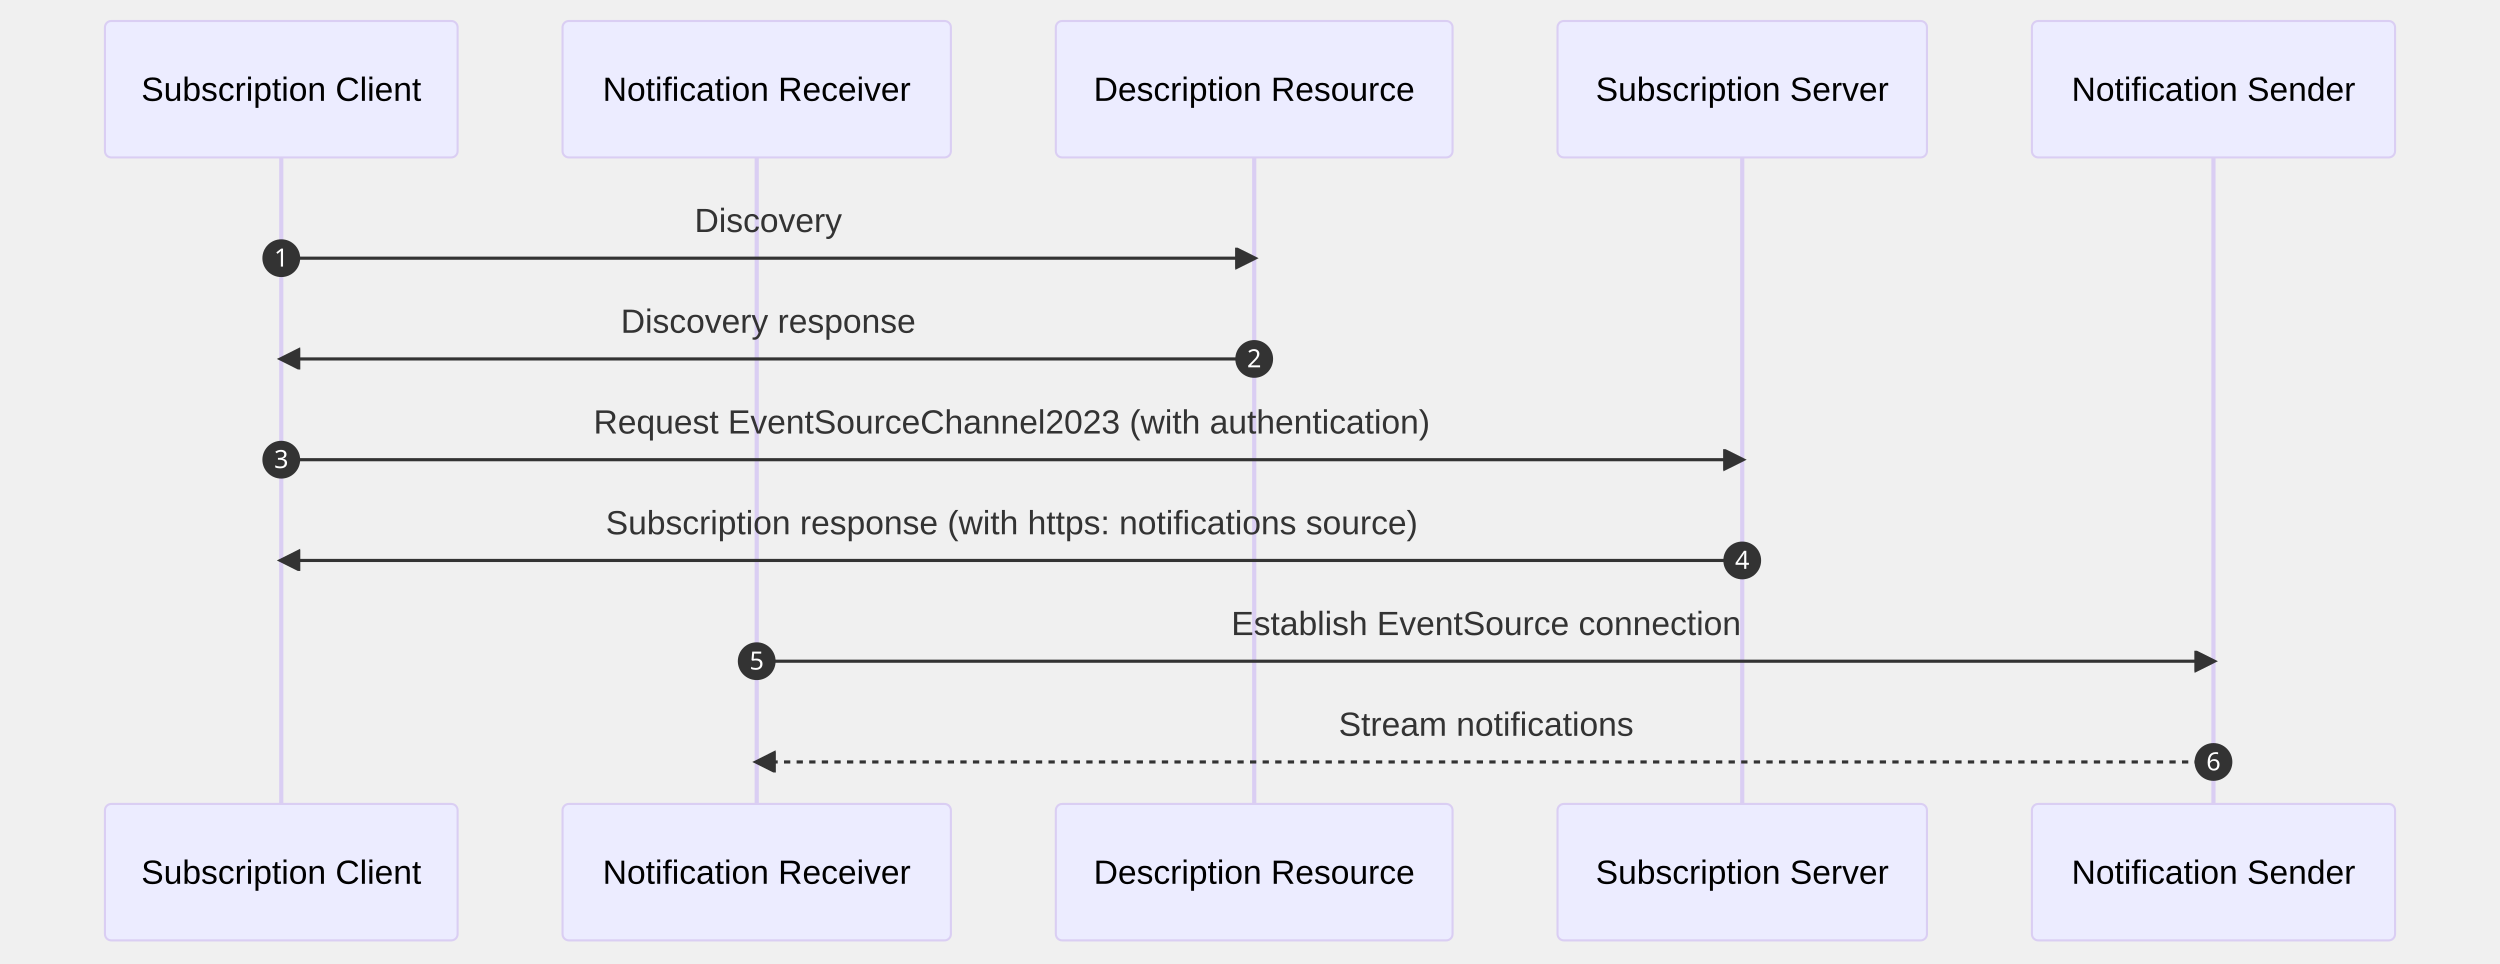
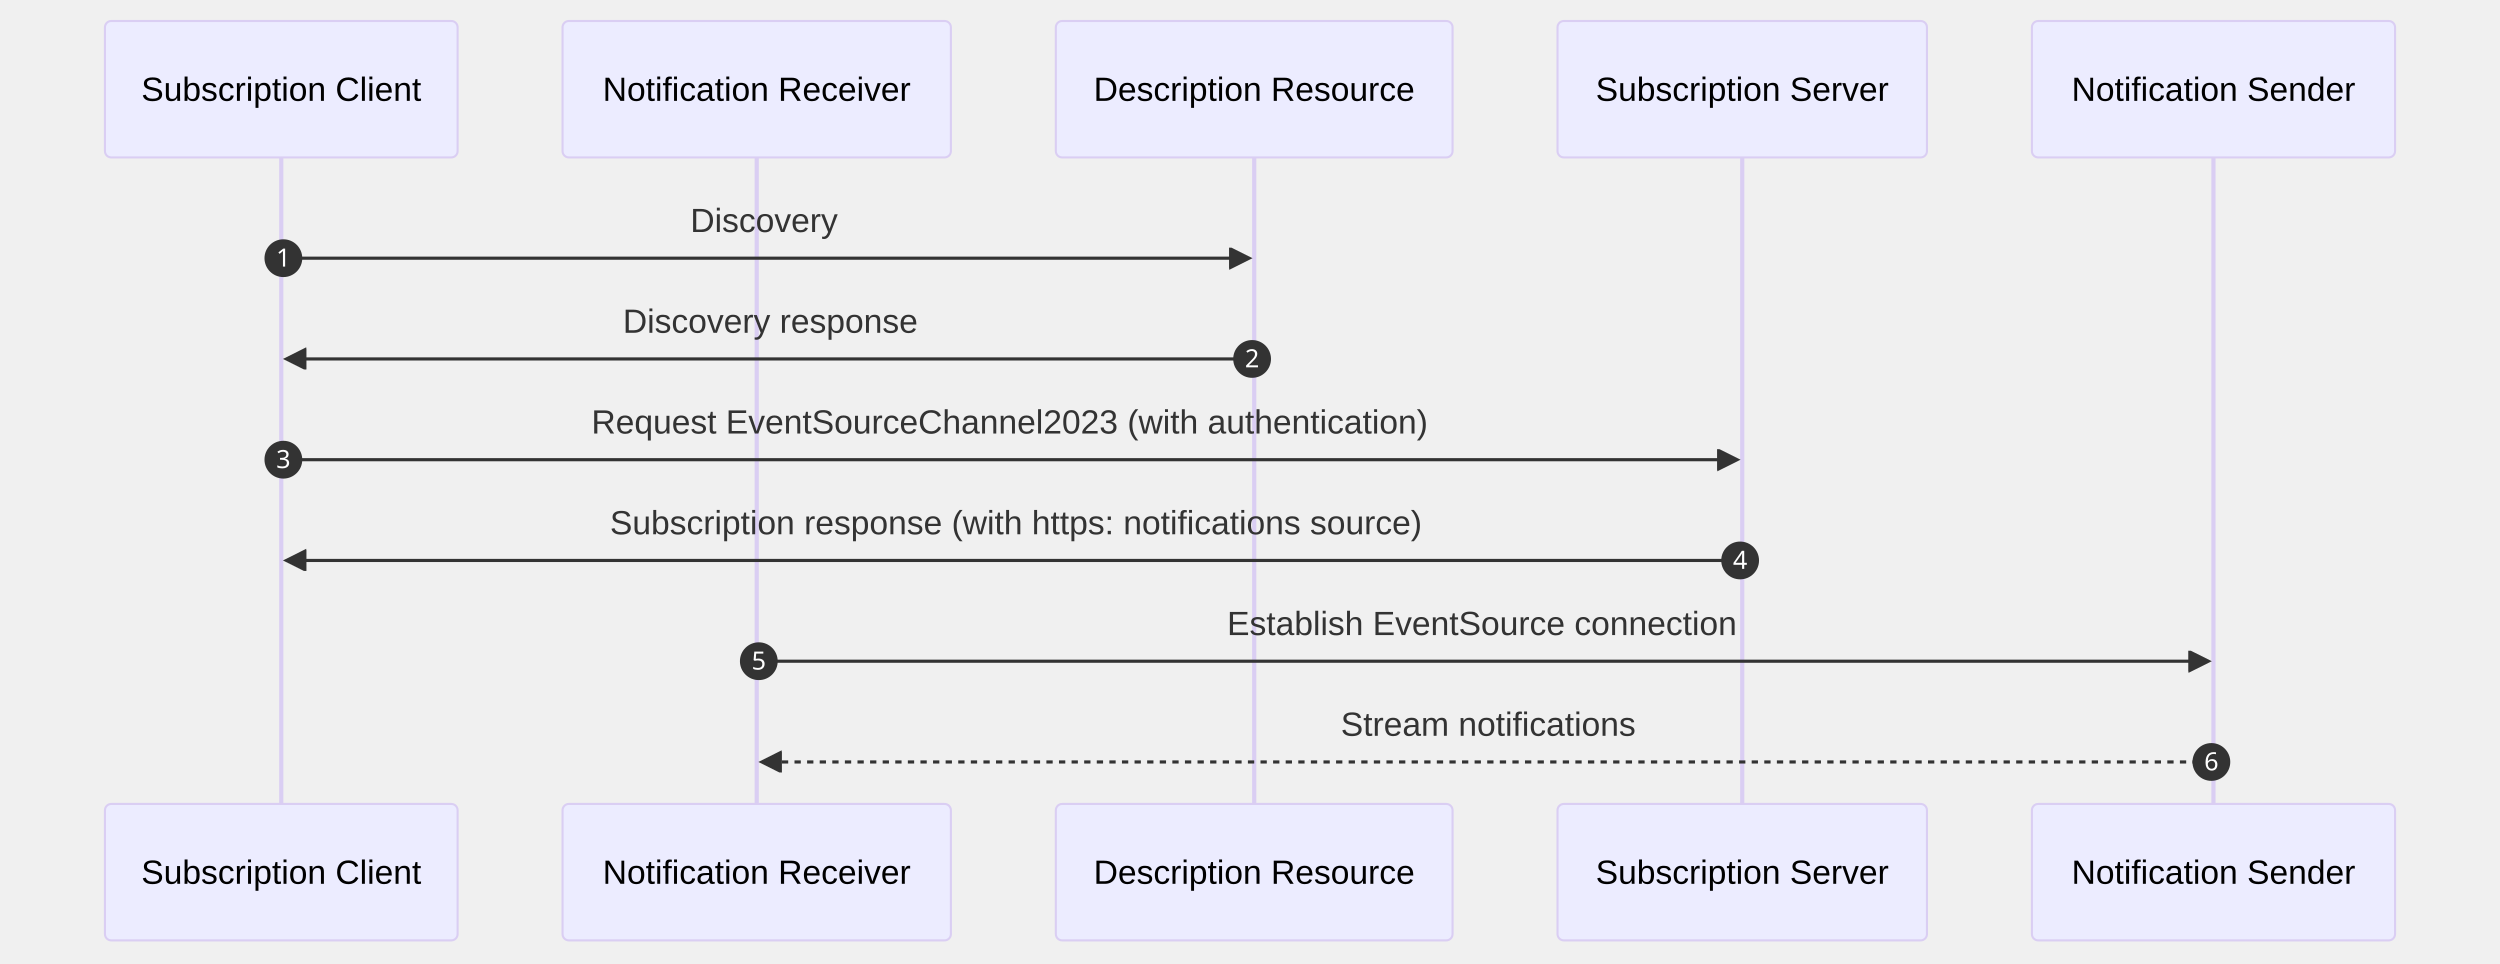
- <svg xmlns="http://www.w3.org/2000/svg" aria-roledescription="sequence" viewBox="-50 -10 1191 459" style="max-width: 1191px; background-color: white;" width="100%" id="mermaid-1676246529388">
-   <style>#mermaid-1676246529388{font-family:"trebuchet ms",verdana,arial,sans-serif;font-size:16px;fill:#333;}#mermaid-1676246529388 .error-icon{fill:#552222;}#mermaid-1676246529388 .error-text{fill:#552222;stroke:#552222;}#mermaid-1676246529388 .edge-thickness-normal{stroke-width:2px;}#mermaid-1676246529388 .edge-thickness-thick{stroke-width:3.5px;}#mermaid-1676246529388 .edge-pattern-solid{stroke-dasharray:0;}#mermaid-1676246529388 .edge-pattern-dashed{stroke-dasharray:3;}#mermaid-1676246529388 .edge-pattern-dotted{stroke-dasharray:2;}#mermaid-1676246529388 .marker{fill:#333333;stroke:#333333;}#mermaid-1676246529388 .marker.cross{stroke:#333333;}#mermaid-1676246529388 svg{font-family:"trebuchet ms",verdana,arial,sans-serif;font-size:16px;}#mermaid-1676246529388 .actor{stroke:hsl(259.626, 59.777%, 87.902%);fill:#ECECFF;}#mermaid-1676246529388 text.actor&gt;tspan{fill:black;stroke:none;}#mermaid-1676246529388 .actor-line{stroke:grey;}#mermaid-1676246529388 .messageLine0{stroke-width:1.5;stroke-dasharray:none;stroke:#333;}#mermaid-1676246529388 .messageLine1{stroke-width:1.5;stroke-dasharray:2,2;stroke:#333;}#mermaid-1676246529388 #arrowhead path{fill:#333;stroke:#333;}#mermaid-1676246529388 .sequenceNumber{fill:white;}#mermaid-1676246529388 #sequencenumber{fill:#333;}#mermaid-1676246529388 #crosshead path{fill:#333;stroke:#333;}#mermaid-1676246529388 .messageText{fill:#333;stroke:none;}#mermaid-1676246529388 .labelBox{stroke:hsl(259.626, 59.777%, 87.902%);fill:#ECECFF;}#mermaid-1676246529388 .labelText,#mermaid-1676246529388 .labelText&gt;tspan{fill:black;stroke:none;}#mermaid-1676246529388 .loopText,#mermaid-1676246529388 .loopText&gt;tspan{fill:black;stroke:none;}#mermaid-1676246529388 .loopLine{stroke-width:2px;stroke-dasharray:2,2;stroke:hsl(259.626, 59.777%, 87.902%);fill:hsl(259.626, 59.777%, 87.902%);}#mermaid-1676246529388 .note{stroke:#aaaa33;fill:#fff5ad;}#mermaid-1676246529388 .noteText,#mermaid-1676246529388 .noteText&gt;tspan{fill:black;stroke:none;}#mermaid-1676246529388 .activation0{fill:#f4f4f4;stroke:#666;}#mermaid-1676246529388 .activation1{fill:#f4f4f4;stroke:#666;}#mermaid-1676246529388 .activation2{fill:#f4f4f4;stroke:#666;}#mermaid-1676246529388 .actorPopupMenu{position:absolute;}#mermaid-1676246529388 .actorPopupMenuPanel{position:absolute;fill:#ECECFF;box-shadow:0px 8px 16px 0px rgba(0,0,0,0.2);filter:drop-shadow(3px 5px 2px rgb(0 0 0 / 0.4));}#mermaid-1676246529388 .actor-man line{stroke:hsl(259.626, 59.777%, 87.902%);fill:#ECECFF;}#mermaid-1676246529388 .actor-man circle,#mermaid-1676246529388 line{stroke:hsl(259.626, 59.777%, 87.902%);fill:#ECECFF;stroke-width:2px;}#mermaid-1676246529388 :root{--mermaid-font-family:"trebuchet ms",verdana,arial,sans-serif;}</style>
+ <svg xmlns="http://www.w3.org/2000/svg" aria-roledescription="sequence" role="graphics-document document" viewBox="-50 -10 1191 459" style="max-width: 1191px; background-color: white;" width="100%" id="my-svg">
+   <g>
+     <rect class="actor actor-bottom" ry="3" rx="3" name="Notification Sender" height="65" width="173" stroke="#666" fill="#eaeaea" y="373" x="918" />
+     <text style="text-anchor: middle; font-size: 16px; font-weight: 400;" class="actor" alignment-baseline="central" dominant-baseline="central" y="405.5" x="1004.5">
+       <tspan dy="0" x="1004.5">Notification Sender</tspan>
+     </text>
+   </g>
+   <g>
+     <rect class="actor actor-bottom" ry="3" rx="3" name="Subscription Server" height="65" width="176" stroke="#666" fill="#eaeaea" y="373" x="692" />
+     <text style="text-anchor: middle; font-size: 16px; font-weight: 400;" class="actor" alignment-baseline="central" dominant-baseline="central" y="405.5" x="780">
+       <tspan dy="0" x="780">Subscription Server</tspan>
+     </text>
+   </g>
+   <g>
+     <rect class="actor actor-bottom" ry="3" rx="3" name="Description Resource" height="65" width="189" stroke="#666" fill="#eaeaea" y="373" x="453" />
+     <text style="text-anchor: middle; font-size: 16px; font-weight: 400;" class="actor" alignment-baseline="central" dominant-baseline="central" y="405.5" x="547.5">
+       <tspan dy="0" x="547.5">Description Resource</tspan>
+     </text>
+   </g>
+   <g>
+     <rect class="actor actor-bottom" ry="3" rx="3" name="Notification Receiver" height="65" width="185" stroke="#666" fill="#eaeaea" y="373" x="218" />
+     <text style="text-anchor: middle; font-size: 16px; font-weight: 400;" class="actor" alignment-baseline="central" dominant-baseline="central" y="405.5" x="310.5">
+       <tspan dy="0" x="310.5">Notification Receiver</tspan>
+     </text>
+   </g>
+   <g>
+     <rect class="actor actor-bottom" ry="3" rx="3" name="Subscription Client" height="65" width="168" stroke="#666" fill="#eaeaea" y="373" x="0" />
+     <text style="text-anchor: middle; font-size: 16px; font-weight: 400;" class="actor" alignment-baseline="central" dominant-baseline="central" y="405.5" x="84">
+       <tspan dy="0" x="84">Subscription Client</tspan>
+     </text>
+   </g>
+   <g>
+     <line stroke="#999" stroke-width="0.5px" class="200" y2="373" x2="1004.5" y1="5" x1="1004.5" id="actor4" />
+     <g id="root-4">
+       <rect class="actor actor-top" ry="3" rx="3" name="Notification Sender" height="65" width="173" stroke="#666" fill="#eaeaea" y="0" x="918" />
+       <text style="text-anchor: middle; font-size: 16px; font-weight: 400;" class="actor" alignment-baseline="central" dominant-baseline="central" y="32.5" x="1004.5">
+         <tspan dy="0" x="1004.5">Notification Sender</tspan>
+       </text>
+     </g>
+   </g>
+   <g>
+     <line stroke="#999" stroke-width="0.5px" class="200" y2="373" x2="780" y1="5" x1="780" id="actor3" />
+     <g id="root-3">
+       <rect class="actor actor-top" ry="3" rx="3" name="Subscription Server" height="65" width="176" stroke="#666" fill="#eaeaea" y="0" x="692" />
+       <text style="text-anchor: middle; font-size: 16px; font-weight: 400;" class="actor" alignment-baseline="central" dominant-baseline="central" y="32.5" x="780">
+         <tspan dy="0" x="780">Subscription Server</tspan>
+       </text>
+     </g>
+   </g>
+   <g>
+     <line stroke="#999" stroke-width="0.5px" class="200" y2="373" x2="547.5" y1="5" x1="547.5" id="actor2" />
+     <g id="root-2">
+       <rect class="actor actor-top" ry="3" rx="3" name="Description Resource" height="65" width="189" stroke="#666" fill="#eaeaea" y="0" x="453" />
+       <text style="text-anchor: middle; font-size: 16px; font-weight: 400;" class="actor" alignment-baseline="central" dominant-baseline="central" y="32.5" x="547.5">
+         <tspan dy="0" x="547.5">Description Resource</tspan>
+       </text>
+     </g>
+   </g>
+   <g>
+     <line stroke="#999" stroke-width="0.5px" class="200" y2="373" x2="310.5" y1="5" x1="310.5" id="actor1" />
+     <g id="root-1">
+       <rect class="actor actor-top" ry="3" rx="3" name="Notification Receiver" height="65" width="185" stroke="#666" fill="#eaeaea" y="0" x="218" />
+       <text style="text-anchor: middle; font-size: 16px; font-weight: 400;" class="actor" alignment-baseline="central" dominant-baseline="central" y="32.5" x="310.5">
+         <tspan dy="0" x="310.5">Notification Receiver</tspan>
+       </text>
+     </g>
+   </g>
+   <g>
+     <line stroke="#999" stroke-width="0.5px" class="200" y2="373" x2="84" y1="5" x1="84" id="actor0" />
+     <g id="root-0">
+       <rect class="actor actor-top" ry="3" rx="3" name="Subscription Client" height="65" width="168" stroke="#666" fill="#eaeaea" y="0" x="0" />
+       <text style="text-anchor: middle; font-size: 16px; font-weight: 400;" class="actor" alignment-baseline="central" dominant-baseline="central" y="32.5" x="84">
+         <tspan dy="0" x="84">Subscription Client</tspan>
+       </text>
+     </g>
+   </g>
+   <style>#my-svg{font-family:"trebuchet ms",verdana,arial,sans-serif;font-size:16px;fill:#333;}#my-svg .error-icon{fill:#552222;}#my-svg .error-text{fill:#552222;stroke:#552222;}#my-svg .edge-thickness-normal{stroke-width:2px;}#my-svg .edge-thickness-thick{stroke-width:3.5px;}#my-svg .edge-pattern-solid{stroke-dasharray:0;}#my-svg .edge-pattern-dashed{stroke-dasharray:3;}#my-svg .edge-pattern-dotted{stroke-dasharray:2;}#my-svg .marker{fill:#333333;stroke:#333333;}#my-svg .marker.cross{stroke:#333333;}#my-svg svg{font-family:"trebuchet ms",verdana,arial,sans-serif;font-size:16px;}#my-svg .actor{stroke:hsl(259.626, 59.777%, 87.902%);fill:#ECECFF;}#my-svg text.actor&gt;tspan{fill:black;stroke:none;}#my-svg .actor-line{stroke:grey;}#my-svg .messageLine0{stroke-width:1.5;stroke-dasharray:none;stroke:#333;}#my-svg .messageLine1{stroke-width:1.5;stroke-dasharray:2,2;stroke:#333;}#my-svg #arrowhead path{fill:#333;stroke:#333;}#my-svg .sequenceNumber{fill:white;}#my-svg #sequencenumber{fill:#333;}#my-svg #crosshead path{fill:#333;stroke:#333;}#my-svg .messageText{fill:#333;stroke:none;}#my-svg .labelBox{stroke:hsl(259.626, 59.777%, 87.902%);fill:#ECECFF;}#my-svg .labelText,#my-svg .labelText&gt;tspan{fill:black;stroke:none;}#my-svg .loopText,#my-svg .loopText&gt;tspan{fill:black;stroke:none;}#my-svg .loopLine{stroke-width:2px;stroke-dasharray:2,2;stroke:hsl(259.626, 59.777%, 87.902%);fill:hsl(259.626, 59.777%, 87.902%);}#my-svg .note{stroke:#aaaa33;fill:#fff5ad;}#my-svg .noteText,#my-svg .noteText&gt;tspan{fill:black;stroke:none;}#my-svg .activation0{fill:#f4f4f4;stroke:#666;}#my-svg .activation1{fill:#f4f4f4;stroke:#666;}#my-svg .activation2{fill:#f4f4f4;stroke:#666;}#my-svg .actorPopupMenu{position:absolute;}#my-svg .actorPopupMenuPanel{position:absolute;fill:#ECECFF;box-shadow:0px 8px 16px 0px rgba(0,0,0,0.2);filter:drop-shadow(3px 5px 2px rgb(0 0 0 / 0.4));}#my-svg .actor-man line{stroke:hsl(259.626, 59.777%, 87.902%);fill:#ECECFF;}#my-svg .actor-man circle,#my-svg line{stroke:hsl(259.626, 59.777%, 87.902%);fill:#ECECFF;stroke-width:2px;}#my-svg :root{--mermaid-font-family:"trebuchet ms",verdana,arial,sans-serif;}</style>
  <g />
  <defs>
    <symbol height="24" width="24" id="computer">
      <path d="M2 2v13h20v-13h-20zm18 11h-16v-9h16v9zm-10.228 6l.466-1h3.524l.467 1h-4.457zm14.228 3h-24l2-6h2.104l-1.33 4h18.45l-1.297-4h2.073l2 6zm-5-10h-14v-7h14v7z" transform="scale(.5)" />
    </symbol>
  </defs>
  <defs>
    <symbol clip-rule="evenodd" fill-rule="evenodd" id="database">
      <path d="M12.258.001l.256.004.255.005.253.008.251.01.249.012.247.015.246.016.242.019.241.02.239.023.236.024.233.027.231.028.229.031.225.032.223.034.22.036.217.038.214.04.211.041.208.043.205.045.201.046.198.048.194.05.191.051.187.053.183.054.18.056.175.057.172.059.168.06.163.061.16.063.155.064.15.066.074.033.073.033.071.034.07.034.069.035.068.035.067.035.066.035.064.036.064.036.062.036.06.036.06.037.058.037.058.037.055.038.055.038.053.038.052.038.051.039.05.039.048.039.047.039.045.04.044.04.043.04.041.04.04.041.039.041.037.041.036.041.034.041.033.042.032.042.03.042.029.042.027.042.026.043.024.043.023.043.021.043.02.043.018.044.017.043.015.044.013.044.012.044.011.045.009.044.007.045.006.045.004.045.002.045.001.045v17l-.001.045-.002.045-.004.045-.006.045-.007.045-.009.044-.011.045-.012.044-.013.044-.015.044-.017.043-.018.044-.02.043-.021.043-.023.043-.024.043-.026.043-.027.042-.029.042-.03.042-.032.042-.033.042-.034.041-.036.041-.037.041-.039.041-.04.041-.041.04-.043.04-.044.04-.045.04-.047.039-.048.039-.05.039-.051.039-.052.038-.053.038-.055.038-.055.038-.058.037-.058.037-.06.037-.06.036-.062.036-.064.036-.064.036-.066.035-.067.035-.068.035-.069.035-.07.034-.071.034-.073.033-.074.033-.15.066-.155.064-.16.063-.163.061-.168.06-.172.059-.175.057-.18.056-.183.054-.187.053-.191.051-.194.05-.198.048-.201.046-.205.045-.208.043-.211.041-.214.04-.217.038-.22.036-.223.034-.225.032-.229.031-.231.028-.233.027-.236.024-.239.023-.241.02-.242.019-.246.016-.247.015-.249.012-.251.01-.253.008-.255.005-.256.004-.258.001-.258-.001-.256-.004-.255-.005-.253-.008-.251-.01-.249-.012-.247-.015-.245-.016-.243-.019-.241-.02-.238-.023-.236-.024-.234-.027-.231-.028-.228-.031-.226-.032-.223-.034-.22-.036-.217-.038-.214-.04-.211-.041-.208-.043-.204-.045-.201-.046-.198-.048-.195-.05-.19-.051-.187-.053-.184-.054-.179-.056-.176-.057-.172-.059-.167-.06-.164-.061-.159-.063-.155-.064-.151-.066-.074-.033-.072-.033-.072-.034-.07-.034-.069-.035-.068-.035-.067-.035-.066-.035-.064-.036-.063-.036-.062-.036-.061-.036-.06-.037-.058-.037-.057-.037-.056-.038-.055-.038-.053-.038-.052-.038-.051-.039-.049-.039-.049-.039-.046-.039-.046-.04-.044-.04-.043-.04-.041-.04-.04-.041-.039-.041-.037-.041-.036-.041-.034-.041-.033-.042-.032-.042-.03-.042-.029-.042-.027-.042-.026-.043-.024-.043-.023-.043-.021-.043-.02-.043-.018-.044-.017-.043-.015-.044-.013-.044-.012-.044-.011-.045-.009-.044-.007-.045-.006-.045-.004-.045-.002-.045-.001-.045v-17l.001-.045.002-.045.004-.045.006-.045.007-.045.009-.044.011-.045.012-.044.013-.044.015-.044.017-.043.018-.044.02-.043.021-.043.023-.043.024-.043.026-.043.027-.042.029-.042.03-.042.032-.042.033-.042.034-.041.036-.041.037-.041.039-.041.04-.041.041-.04.043-.04.044-.04.046-.04.046-.039.049-.039.049-.039.051-.039.052-.038.053-.038.055-.038.056-.038.057-.037.058-.037.06-.037.061-.036.062-.036.063-.036.064-.036.066-.035.067-.035.068-.035.069-.035.07-.034.072-.034.072-.033.074-.033.151-.066.155-.064.159-.063.164-.061.167-.06.172-.059.176-.057.179-.056.184-.054.187-.053.19-.051.195-.05.198-.048.201-.046.204-.045.208-.043.211-.041.214-.04.217-.038.22-.036.223-.034.226-.032.228-.031.231-.028.234-.027.236-.024.238-.023.241-.02.243-.019.245-.016.247-.015.249-.012.251-.01.253-.008.255-.005.256-.004.258-.001.258.001zm-9.258 20.499v.01l.001.021.003.021.004.022.005.021.006.022.007.022.009.023.01.022.011.023.012.023.013.023.015.023.016.024.017.023.018.024.019.024.021.024.022.025.023.024.024.025.052.049.056.05.061.051.066.051.07.051.075.051.079.052.084.052.088.052.092.052.097.052.102.051.105.052.11.052.114.051.119.051.123.051.127.05.131.05.135.05.139.048.144.049.147.047.152.047.155.047.16.045.163.045.167.043.171.043.176.041.178.041.183.039.187.039.19.037.194.035.197.035.202.033.204.031.209.03.212.029.216.027.219.025.222.024.226.021.23.02.233.018.236.016.24.015.243.012.246.01.249.008.253.005.256.004.259.001.26-.001.257-.004.254-.005.25-.008.247-.011.244-.012.241-.014.237-.016.233-.018.231-.021.226-.021.224-.024.22-.026.216-.027.212-.028.21-.031.205-.031.202-.034.198-.034.194-.036.191-.037.187-.039.183-.04.179-.04.175-.042.172-.043.168-.044.163-.045.16-.046.155-.046.152-.047.148-.048.143-.049.139-.049.136-.05.131-.05.126-.05.123-.051.118-.052.114-.051.11-.052.106-.052.101-.052.096-.052.092-.052.088-.053.083-.051.079-.052.074-.052.07-.051.065-.051.06-.051.056-.05.051-.05.023-.024.023-.025.021-.024.02-.024.019-.024.018-.024.017-.024.015-.023.014-.024.013-.023.012-.023.01-.023.01-.022.008-.022.006-.022.006-.022.004-.022.004-.021.001-.021.001-.021v-4.127l-.077.055-.08.053-.083.054-.085.053-.087.052-.09.052-.093.051-.095.05-.097.05-.1.049-.102.049-.105.048-.106.047-.109.047-.111.046-.114.045-.115.045-.118.044-.12.043-.122.042-.124.042-.126.041-.128.04-.13.04-.132.038-.134.038-.135.037-.138.037-.139.035-.142.035-.143.034-.144.033-.147.032-.148.031-.15.03-.151.03-.153.029-.154.027-.156.027-.158.026-.159.025-.161.024-.162.023-.163.022-.165.021-.166.02-.167.019-.169.018-.169.017-.171.016-.173.015-.173.014-.175.013-.175.012-.177.011-.178.01-.179.008-.179.008-.181.006-.182.005-.182.004-.184.003-.184.002h-.37l-.184-.002-.184-.003-.182-.004-.182-.005-.181-.006-.179-.008-.179-.008-.178-.01-.176-.011-.176-.012-.175-.013-.173-.014-.172-.015-.171-.016-.17-.017-.169-.018-.167-.019-.166-.02-.165-.021-.163-.022-.162-.023-.161-.024-.159-.025-.157-.026-.156-.027-.155-.027-.153-.029-.151-.03-.15-.03-.148-.031-.146-.032-.145-.033-.143-.034-.141-.035-.14-.035-.137-.037-.136-.037-.134-.038-.132-.038-.13-.04-.128-.04-.126-.041-.124-.042-.122-.042-.12-.044-.117-.043-.116-.045-.113-.045-.112-.046-.109-.047-.106-.047-.105-.048-.102-.049-.1-.049-.097-.05-.095-.05-.093-.052-.09-.051-.087-.052-.085-.053-.083-.054-.08-.054-.077-.054v4.127zm0-5.654v.011l.001.021.003.021.004.021.005.022.006.022.007.022.009.022.01.022.011.023.012.023.013.023.015.024.016.023.017.024.018.024.019.024.021.024.022.024.023.025.024.024.052.05.056.05.061.05.066.051.07.051.075.052.079.051.084.052.088.052.092.052.097.052.102.052.105.052.11.051.114.051.119.052.123.05.127.051.131.05.135.049.139.049.144.048.147.048.152.047.155.046.16.045.163.045.167.044.171.042.176.042.178.04.183.04.187.038.19.037.194.036.197.034.202.033.204.032.209.03.212.028.216.027.219.025.222.024.226.022.23.02.233.018.236.016.24.014.243.012.246.01.249.008.253.006.256.003.259.001.26-.001.257-.003.254-.006.25-.008.247-.01.244-.012.241-.015.237-.016.233-.018.231-.02.226-.022.224-.024.22-.025.216-.027.212-.029.21-.03.205-.032.202-.033.198-.035.194-.036.191-.037.187-.039.183-.039.179-.041.175-.042.172-.043.168-.044.163-.045.16-.045.155-.047.152-.047.148-.048.143-.048.139-.05.136-.049.131-.05.126-.051.123-.051.118-.051.114-.052.11-.052.106-.052.101-.052.096-.052.092-.052.088-.052.083-.052.079-.052.074-.051.07-.052.065-.051.06-.05.056-.051.051-.049.023-.025.023-.024.021-.025.02-.024.019-.024.018-.024.017-.024.015-.023.014-.023.013-.024.012-.022.01-.023.01-.023.008-.022.006-.022.006-.022.004-.021.004-.022.001-.021.001-.021v-4.139l-.077.054-.08.054-.083.054-.085.052-.087.053-.09.051-.093.051-.095.051-.097.05-.1.049-.102.049-.105.048-.106.047-.109.047-.111.046-.114.045-.115.044-.118.044-.12.044-.122.042-.124.042-.126.041-.128.04-.13.039-.132.039-.134.038-.135.037-.138.036-.139.036-.142.035-.143.033-.144.033-.147.033-.148.031-.15.03-.151.03-.153.028-.154.028-.156.027-.158.026-.159.025-.161.024-.162.023-.163.022-.165.021-.166.02-.167.019-.169.018-.169.017-.171.016-.173.015-.173.014-.175.013-.175.012-.177.011-.178.009-.179.009-.179.007-.181.007-.182.005-.182.004-.184.003-.184.002h-.37l-.184-.002-.184-.003-.182-.004-.182-.005-.181-.007-.179-.007-.179-.009-.178-.009-.176-.011-.176-.012-.175-.013-.173-.014-.172-.015-.171-.016-.17-.017-.169-.018-.167-.019-.166-.02-.165-.021-.163-.022-.162-.023-.161-.024-.159-.025-.157-.026-.156-.027-.155-.028-.153-.028-.151-.03-.15-.03-.148-.031-.146-.033-.145-.033-.143-.033-.141-.035-.14-.036-.137-.036-.136-.037-.134-.038-.132-.039-.13-.039-.128-.04-.126-.041-.124-.042-.122-.043-.12-.043-.117-.044-.116-.044-.113-.046-.112-.046-.109-.046-.106-.047-.105-.048-.102-.049-.1-.049-.097-.05-.095-.051-.093-.051-.09-.051-.087-.053-.085-.052-.083-.054-.08-.054-.077-.054v4.139zm0-5.666v.011l.001.02.003.022.004.021.005.022.006.021.007.022.009.023.01.022.011.023.012.023.013.023.015.023.016.024.017.024.018.023.019.024.021.025.022.024.023.024.024.025.052.05.056.05.061.05.066.051.07.051.075.052.079.051.084.052.088.052.092.052.097.052.102.052.105.051.11.052.114.051.119.051.123.051.127.05.131.05.135.05.139.049.144.048.147.048.152.047.155.046.16.045.163.045.167.043.171.043.176.042.178.04.183.04.187.038.19.037.194.036.197.034.202.033.204.032.209.03.212.028.216.027.219.025.222.024.226.021.23.02.233.018.236.017.24.014.243.012.246.01.249.008.253.006.256.003.259.001.26-.001.257-.003.254-.006.25-.008.247-.01.244-.013.241-.014.237-.016.233-.018.231-.02.226-.022.224-.024.22-.025.216-.027.212-.029.21-.03.205-.032.202-.033.198-.035.194-.036.191-.037.187-.039.183-.039.179-.041.175-.042.172-.043.168-.044.163-.045.16-.045.155-.047.152-.047.148-.048.143-.049.139-.049.136-.049.131-.051.126-.05.123-.051.118-.052.114-.051.11-.052.106-.052.101-.052.096-.052.092-.052.088-.052.083-.052.079-.052.074-.052.07-.051.065-.051.06-.051.056-.05.051-.049.023-.025.023-.025.021-.024.02-.024.019-.024.018-.024.017-.024.015-.023.014-.024.013-.023.012-.023.01-.022.01-.023.008-.022.006-.022.006-.022.004-.022.004-.021.001-.021.001-.021v-4.153l-.077.054-.08.054-.083.053-.085.053-.087.053-.09.051-.093.051-.095.051-.097.05-.1.049-.102.048-.105.048-.106.048-.109.046-.111.046-.114.046-.115.044-.118.044-.12.043-.122.043-.124.042-.126.041-.128.04-.13.039-.132.039-.134.038-.135.037-.138.036-.139.036-.142.034-.143.034-.144.033-.147.032-.148.032-.15.03-.151.03-.153.028-.154.028-.156.027-.158.026-.159.024-.161.024-.162.023-.163.023-.165.021-.166.02-.167.019-.169.018-.169.017-.171.016-.173.015-.173.014-.175.013-.175.012-.177.01-.178.01-.179.009-.179.007-.181.006-.182.006-.182.004-.184.003-.184.001-.185.001-.185-.001-.184-.001-.184-.003-.182-.004-.182-.006-.181-.006-.179-.007-.179-.009-.178-.01-.176-.01-.176-.012-.175-.013-.173-.014-.172-.015-.171-.016-.17-.017-.169-.018-.167-.019-.166-.02-.165-.021-.163-.023-.162-.023-.161-.024-.159-.024-.157-.026-.156-.027-.155-.028-.153-.028-.151-.03-.15-.03-.148-.032-.146-.032-.145-.033-.143-.034-.141-.034-.14-.036-.137-.036-.136-.037-.134-.038-.132-.039-.13-.039-.128-.041-.126-.041-.124-.041-.122-.043-.12-.043-.117-.044-.116-.044-.113-.046-.112-.046-.109-.046-.106-.048-.105-.048-.102-.048-.1-.05-.097-.049-.095-.051-.093-.051-.09-.052-.087-.052-.085-.053-.083-.053-.08-.054-.077-.054v4.153zm8.74-8.179l-.257.004-.254.005-.25.008-.247.011-.244.012-.241.014-.237.016-.233.018-.231.021-.226.022-.224.023-.22.026-.216.027-.212.028-.21.031-.205.032-.202.033-.198.034-.194.036-.191.038-.187.038-.183.04-.179.041-.175.042-.172.043-.168.043-.163.045-.16.046-.155.046-.152.048-.148.048-.143.048-.139.049-.136.05-.131.05-.126.051-.123.051-.118.051-.114.052-.11.052-.106.052-.101.052-.096.052-.092.052-.088.052-.083.052-.079.052-.074.051-.07.052-.065.051-.06.05-.056.05-.051.05-.023.025-.023.024-.021.024-.02.025-.019.024-.018.024-.017.023-.015.024-.014.023-.013.023-.012.023-.01.023-.01.022-.008.022-.006.023-.006.021-.004.022-.004.021-.001.021-.001.021.001.021.001.021.004.021.004.022.006.021.006.023.008.022.01.022.01.023.012.023.013.023.014.023.015.024.017.023.018.024.019.024.02.025.021.024.023.024.023.025.051.05.056.05.06.05.065.051.07.052.074.051.079.052.083.052.088.052.092.052.096.052.101.052.106.052.11.052.114.052.118.051.123.051.126.051.131.05.136.05.139.049.143.048.148.048.152.048.155.046.16.046.163.045.168.043.172.043.175.042.179.041.183.04.187.038.191.038.194.036.198.034.202.033.205.032.21.031.212.028.216.027.22.026.224.023.226.022.231.021.233.018.237.016.241.014.244.012.247.011.25.008.254.005.257.004.26.001.26-.001.257-.004.254-.005.25-.008.247-.011.244-.012.241-.014.237-.016.233-.018.231-.021.226-.022.224-.023.22-.026.216-.027.212-.028.21-.031.205-.032.202-.033.198-.034.194-.036.191-.038.187-.038.183-.04.179-.041.175-.042.172-.043.168-.043.163-.045.16-.046.155-.046.152-.048.148-.048.143-.048.139-.049.136-.05.131-.05.126-.051.123-.051.118-.051.114-.052.11-.052.106-.052.101-.052.096-.052.092-.052.088-.052.083-.052.079-.052.074-.051.07-.052.065-.051.06-.05.056-.05.051-.05.023-.025.023-.024.021-.024.02-.025.019-.024.018-.024.017-.023.015-.024.014-.023.013-.023.012-.023.01-.023.01-.022.008-.022.006-.023.006-.021.004-.022.004-.021.001-.021.001-.021-.001-.021-.001-.021-.004-.021-.004-.022-.006-.021-.006-.023-.008-.022-.01-.022-.01-.023-.012-.023-.013-.023-.014-.023-.015-.024-.017-.023-.018-.024-.019-.024-.02-.025-.021-.024-.023-.024-.023-.025-.051-.05-.056-.05-.06-.05-.065-.051-.07-.052-.074-.051-.079-.052-.083-.052-.088-.052-.092-.052-.096-.052-.101-.052-.106-.052-.11-.052-.114-.052-.118-.051-.123-.051-.126-.051-.131-.05-.136-.05-.139-.049-.143-.048-.148-.048-.152-.048-.155-.046-.16-.046-.163-.045-.168-.043-.172-.043-.175-.042-.179-.041-.183-.04-.187-.038-.191-.038-.194-.036-.198-.034-.202-.033-.205-.032-.21-.031-.212-.028-.216-.027-.22-.026-.224-.023-.226-.022-.231-.021-.233-.018-.237-.016-.241-.014-.244-.012-.247-.011-.25-.008-.254-.005-.257-.004-.26-.001-.26.001z" transform="scale(.5)" />
    </symbol>
  </defs>
  <defs>
    <symbol height="24" width="24" id="clock">
      <path d="M12 2c5.514 0 10 4.486 10 10s-4.486 10-10 10-10-4.486-10-10 4.486-10 10-10zm0-2c-6.627 0-12 5.373-12 12s5.373 12 12 12 12-5.373 12-12-5.373-12-12-12zm5.848 12.459c.202.038.202.333.001.372-1.907.361-6.045 1.111-6.547 1.111-.719 0-1.301-.582-1.301-1.301 0-.512.77-5.447 1.125-7.445.034-.192.312-.181.343.014l.985 6.238 5.394 1.011z" transform="scale(.5)" />
    </symbol>
  </defs>
-   <g>
-     <line stroke="#999" stroke-width="0.5px" class="200" y2="393" x2="84" y1="5" x1="84" id="actor0" />
-     <g id="root-0">
-       <rect class="actor" ry="3" rx="3" height="65" width="168" stroke="#666" fill="#eaeaea" y="0" x="0" />
-       <text style="text-anchor: middle; font-size: 16px; font-weight: 400;" class="actor" alignment-baseline="central" dominant-baseline="central" y="32.5" x="84">
-         <tspan dy="0" x="84">Subscription Client</tspan>
-       </text>
-     </g>
-   </g>
-   <g>
-     <line stroke="#999" stroke-width="0.5px" class="200" y2="393" x2="310.5" y1="5" x1="310.5" id="actor1" />
-     <g id="root-1">
-       <rect class="actor" ry="3" rx="3" height="65" width="185" stroke="#666" fill="#eaeaea" y="0" x="218" />
-       <text style="text-anchor: middle; font-size: 16px; font-weight: 400;" class="actor" alignment-baseline="central" dominant-baseline="central" y="32.5" x="310.5">
-         <tspan dy="0" x="310.5">Notification Receiver</tspan>
-       </text>
-     </g>
-   </g>
-   <g>
-     <line stroke="#999" stroke-width="0.5px" class="200" y2="393" x2="547.5" y1="5" x1="547.5" id="actor2" />
-     <g id="root-2">
-       <rect class="actor" ry="3" rx="3" height="65" width="189" stroke="#666" fill="#eaeaea" y="0" x="453" />
-       <text style="text-anchor: middle; font-size: 16px; font-weight: 400;" class="actor" alignment-baseline="central" dominant-baseline="central" y="32.5" x="547.5">
-         <tspan dy="0" x="547.5">Description Resource</tspan>
-       </text>
-     </g>
-   </g>
-   <g>
-     <line stroke="#999" stroke-width="0.5px" class="200" y2="393" x2="780" y1="5" x1="780" id="actor3" />
-     <g id="root-3">
-       <rect class="actor" ry="3" rx="3" height="65" width="176" stroke="#666" fill="#eaeaea" y="0" x="692" />
-       <text style="text-anchor: middle; font-size: 16px; font-weight: 400;" class="actor" alignment-baseline="central" dominant-baseline="central" y="32.5" x="780">
-         <tspan dy="0" x="780">Subscription Server</tspan>
-       </text>
-     </g>
-   </g>
-   <g>
-     <line stroke="#999" stroke-width="0.5px" class="200" y2="393" x2="1004.5" y1="5" x1="1004.5" id="actor4" />
-     <g id="root-4">
-       <rect class="actor" ry="3" rx="3" height="65" width="173" stroke="#666" fill="#eaeaea" y="0" x="918" />
-       <text style="text-anchor: middle; font-size: 16px; font-weight: 400;" class="actor" alignment-baseline="central" dominant-baseline="central" y="32.5" x="1004.5">
-         <tspan dy="0" x="1004.5">Notification Sender</tspan>
-       </text>
-     </g>
-   </g>
  <defs>
-     <marker orient="auto" markerHeight="12" markerWidth="12" markerUnits="userSpaceOnUse" refY="5" refX="9" id="arrowhead">
+     <marker orient="auto" markerHeight="12" markerWidth="12" markerUnits="userSpaceOnUse" refY="5" refX="7.9" id="arrowhead">
      <path d="M 0 0 L 10 5 L 0 10 z" />
    </marker>
  </defs>
  <defs>
-     <marker refY="5" refX="4" orient="auto" markerHeight="8" markerWidth="15" id="crosshead">
+     <marker refY="4.5" refX="4" orient="auto" markerHeight="8" markerWidth="15" id="crosshead">
      <path style="stroke-dasharray: 0, 0;" d="M 1,2 L 6,7 M 6,2 L 1,7" stroke-width="1pt" stroke="#000000" fill="none" />
    </marker>
  </defs>
  <defs>
-     <marker orient="auto" markerHeight="28" markerWidth="20" refY="7" refX="18" id="filled-head">
+     <marker orient="auto" markerHeight="28" markerWidth="20" refY="7" refX="15.5" id="filled-head">
      <path d="M 18,7 L9,13 L14,7 L9,1 Z" />
    </marker>
  </defs>
  <defs>
    <marker orient="auto" markerHeight="40" markerWidth="60" refY="15" refX="15" id="sequencenumber">
      <circle r="6" cy="15" cx="15" />
    </marker>
  </defs>
-   <text style="font-size: 16px; font-weight: 400;" dy="1em" class="messageText" alignment-baseline="middle" dominant-baseline="middle" text-anchor="middle" y="80" x="316">Discovery</text>
-   <line style="fill: none;" marker-start="url(#sequencenumber)" marker-end="url(#arrowhead)" stroke="none" stroke-width="2" class="messageLine0" y2="113" x2="547.5" y1="113" x1="84" />
-   <text class="sequenceNumber" text-anchor="middle" font-size="12px" font-family="sans-serif" y="117" x="84">1</text>
-   <text style="font-size: 16px; font-weight: 400;" dy="1em" class="messageText" alignment-baseline="middle" dominant-baseline="middle" text-anchor="middle" y="128" x="316">Discovery response</text>
-   <line style="fill: none;" marker-start="url(#sequencenumber)" marker-end="url(#arrowhead)" stroke="none" stroke-width="2" class="messageLine0" y2="161" x2="84" y1="161" x1="547.5" />
-   <text class="sequenceNumber" text-anchor="middle" font-size="12px" font-family="sans-serif" y="165" x="547.5">2</text>
-   <text style="font-size: 16px; font-weight: 400;" dy="1em" class="messageText" alignment-baseline="middle" dominant-baseline="middle" text-anchor="middle" y="176" x="432">Request EventSourceChannel2023 (with authentication)</text>
-   <line style="fill: none;" marker-start="url(#sequencenumber)" marker-end="url(#arrowhead)" stroke="none" stroke-width="2" class="messageLine0" y2="209" x2="780" y1="209" x1="84" />
-   <text class="sequenceNumber" text-anchor="middle" font-size="12px" font-family="sans-serif" y="213" x="84">3</text>
-   <text style="font-size: 16px; font-weight: 400;" dy="1em" class="messageText" alignment-baseline="middle" dominant-baseline="middle" text-anchor="middle" y="224" x="432">Subscription response (with https: notifications source)</text>
-   <line style="fill: none;" marker-start="url(#sequencenumber)" marker-end="url(#arrowhead)" stroke="none" stroke-width="2" class="messageLine0" y2="257" x2="84" y1="257" x1="780" />
-   <text class="sequenceNumber" text-anchor="middle" font-size="12px" font-family="sans-serif" y="261" x="780">4</text>
-   <text style="font-size: 16px; font-weight: 400;" dy="1em" class="messageText" alignment-baseline="middle" dominant-baseline="middle" text-anchor="middle" y="272" x="658">Establish EventSource connection</text>
-   <line style="fill: none;" marker-start="url(#sequencenumber)" marker-end="url(#arrowhead)" stroke="none" stroke-width="2" class="messageLine0" y2="305" x2="1004.5" y1="305" x1="310.5" />
-   <text class="sequenceNumber" text-anchor="middle" font-size="12px" font-family="sans-serif" y="309" x="310.5">5</text>
-   <text style="font-size: 16px; font-weight: 400;" dy="1em" class="messageText" alignment-baseline="middle" dominant-baseline="middle" text-anchor="middle" y="320" x="658">Stream notifications</text>
-   <line style="stroke-dasharray: 3, 3; fill: none;" marker-start="url(#sequencenumber)" marker-end="url(#arrowhead)" stroke="none" stroke-width="2" class="messageLine1" y2="353" x2="310.5" y1="353" x1="1004.5" />
-   <text class="sequenceNumber" text-anchor="middle" font-size="12px" font-family="sans-serif" y="357" x="1004.5">6</text>
-   <g>
-     <rect class="actor" ry="3" rx="3" height="65" width="168" stroke="#666" fill="#eaeaea" y="373" x="0" />
-     <text style="text-anchor: middle; font-size: 16px; font-weight: 400;" class="actor" alignment-baseline="central" dominant-baseline="central" y="405.5" x="84">
-       <tspan dy="0" x="84">Subscription Client</tspan>
-     </text>
-   </g>
-   <g>
-     <rect class="actor" ry="3" rx="3" height="65" width="185" stroke="#666" fill="#eaeaea" y="373" x="218" />
-     <text style="text-anchor: middle; font-size: 16px; font-weight: 400;" class="actor" alignment-baseline="central" dominant-baseline="central" y="405.5" x="310.5">
-       <tspan dy="0" x="310.5">Notification Receiver</tspan>
-     </text>
-   </g>
-   <g>
-     <rect class="actor" ry="3" rx="3" height="65" width="189" stroke="#666" fill="#eaeaea" y="373" x="453" />
-     <text style="text-anchor: middle; font-size: 16px; font-weight: 400;" class="actor" alignment-baseline="central" dominant-baseline="central" y="405.5" x="547.5">
-       <tspan dy="0" x="547.5">Description Resource</tspan>
-     </text>
-   </g>
-   <g>
-     <rect class="actor" ry="3" rx="3" height="65" width="176" stroke="#666" fill="#eaeaea" y="373" x="692" />
-     <text style="text-anchor: middle; font-size: 16px; font-weight: 400;" class="actor" alignment-baseline="central" dominant-baseline="central" y="405.5" x="780">
-       <tspan dy="0" x="780">Subscription Server</tspan>
-     </text>
-   </g>
-   <g>
-     <rect class="actor" ry="3" rx="3" height="65" width="173" stroke="#666" fill="#eaeaea" y="373" x="918" />
-     <text style="text-anchor: middle; font-size: 16px; font-weight: 400;" class="actor" alignment-baseline="central" dominant-baseline="central" y="405.5" x="1004.5">
-       <tspan dy="0" x="1004.5">Notification Sender</tspan>
-     </text>
-   </g>
+   <text style="font-size: 16px; font-weight: 400;" dy="1em" class="messageText" alignment-baseline="middle" dominant-baseline="middle" text-anchor="middle" y="80" x="314">Discovery</text>
+   <line style="fill: none;" marker-start="url(#sequencenumber)" marker-end="url(#arrowhead)" stroke="none" stroke-width="2" class="messageLine0" y2="113" x2="543.5" y1="113" x1="85" />
+   <text class="sequenceNumber" text-anchor="middle" font-size="12px" font-family="sans-serif" y="117" x="85">1</text>
+   <text style="font-size: 16px; font-weight: 400;" dy="1em" class="messageText" alignment-baseline="middle" dominant-baseline="middle" text-anchor="middle" y="128" x="317">Discovery response</text>
+   <line style="fill: none;" marker-start="url(#sequencenumber)" marker-end="url(#arrowhead)" stroke="none" stroke-width="2" class="messageLine0" y2="161" x2="88" y1="161" x1="546.5" />
+   <text class="sequenceNumber" text-anchor="middle" font-size="12px" font-family="sans-serif" y="165" x="546.5">2</text>
+   <text style="font-size: 16px; font-weight: 400;" dy="1em" class="messageText" alignment-baseline="middle" dominant-baseline="middle" text-anchor="middle" y="176" x="431">Request EventSourceChannel2023 (with authentication)</text>
+   <line style="fill: none;" marker-start="url(#sequencenumber)" marker-end="url(#arrowhead)" stroke="none" stroke-width="2" class="messageLine0" y2="209" x2="776" y1="209" x1="85" />
+   <text class="sequenceNumber" text-anchor="middle" font-size="12px" font-family="sans-serif" y="213" x="85">3</text>
+   <text style="font-size: 16px; font-weight: 400;" dy="1em" class="messageText" alignment-baseline="middle" dominant-baseline="middle" text-anchor="middle" y="224" x="434">Subscription response (with https: notifications source)</text>
+   <line style="fill: none;" marker-start="url(#sequencenumber)" marker-end="url(#arrowhead)" stroke="none" stroke-width="2" class="messageLine0" y2="257" x2="88" y1="257" x1="779" />
+   <text class="sequenceNumber" text-anchor="middle" font-size="12px" font-family="sans-serif" y="261" x="779">4</text>
+   <text style="font-size: 16px; font-weight: 400;" dy="1em" class="messageText" alignment-baseline="middle" dominant-baseline="middle" text-anchor="middle" y="272" x="656">Establish EventSource connection</text>
+   <line style="fill: none;" marker-start="url(#sequencenumber)" marker-end="url(#arrowhead)" stroke="none" stroke-width="2" class="messageLine0" y2="305" x2="1000.5" y1="305" x1="311.5" />
+   <text class="sequenceNumber" text-anchor="middle" font-size="12px" font-family="sans-serif" y="309" x="311.5">5</text>
+   <text style="font-size: 16px; font-weight: 400;" dy="1em" class="messageText" alignment-baseline="middle" dominant-baseline="middle" text-anchor="middle" y="320" x="659">Stream notifications</text>
+   <line style="stroke-dasharray: 3, 3; fill: none;" marker-start="url(#sequencenumber)" marker-end="url(#arrowhead)" stroke="none" stroke-width="2" class="messageLine1" y2="353" x2="314.5" y1="353" x1="1003.5" />
+   <text class="sequenceNumber" text-anchor="middle" font-size="12px" font-family="sans-serif" y="357" x="1003.5">6</text>
</svg>
